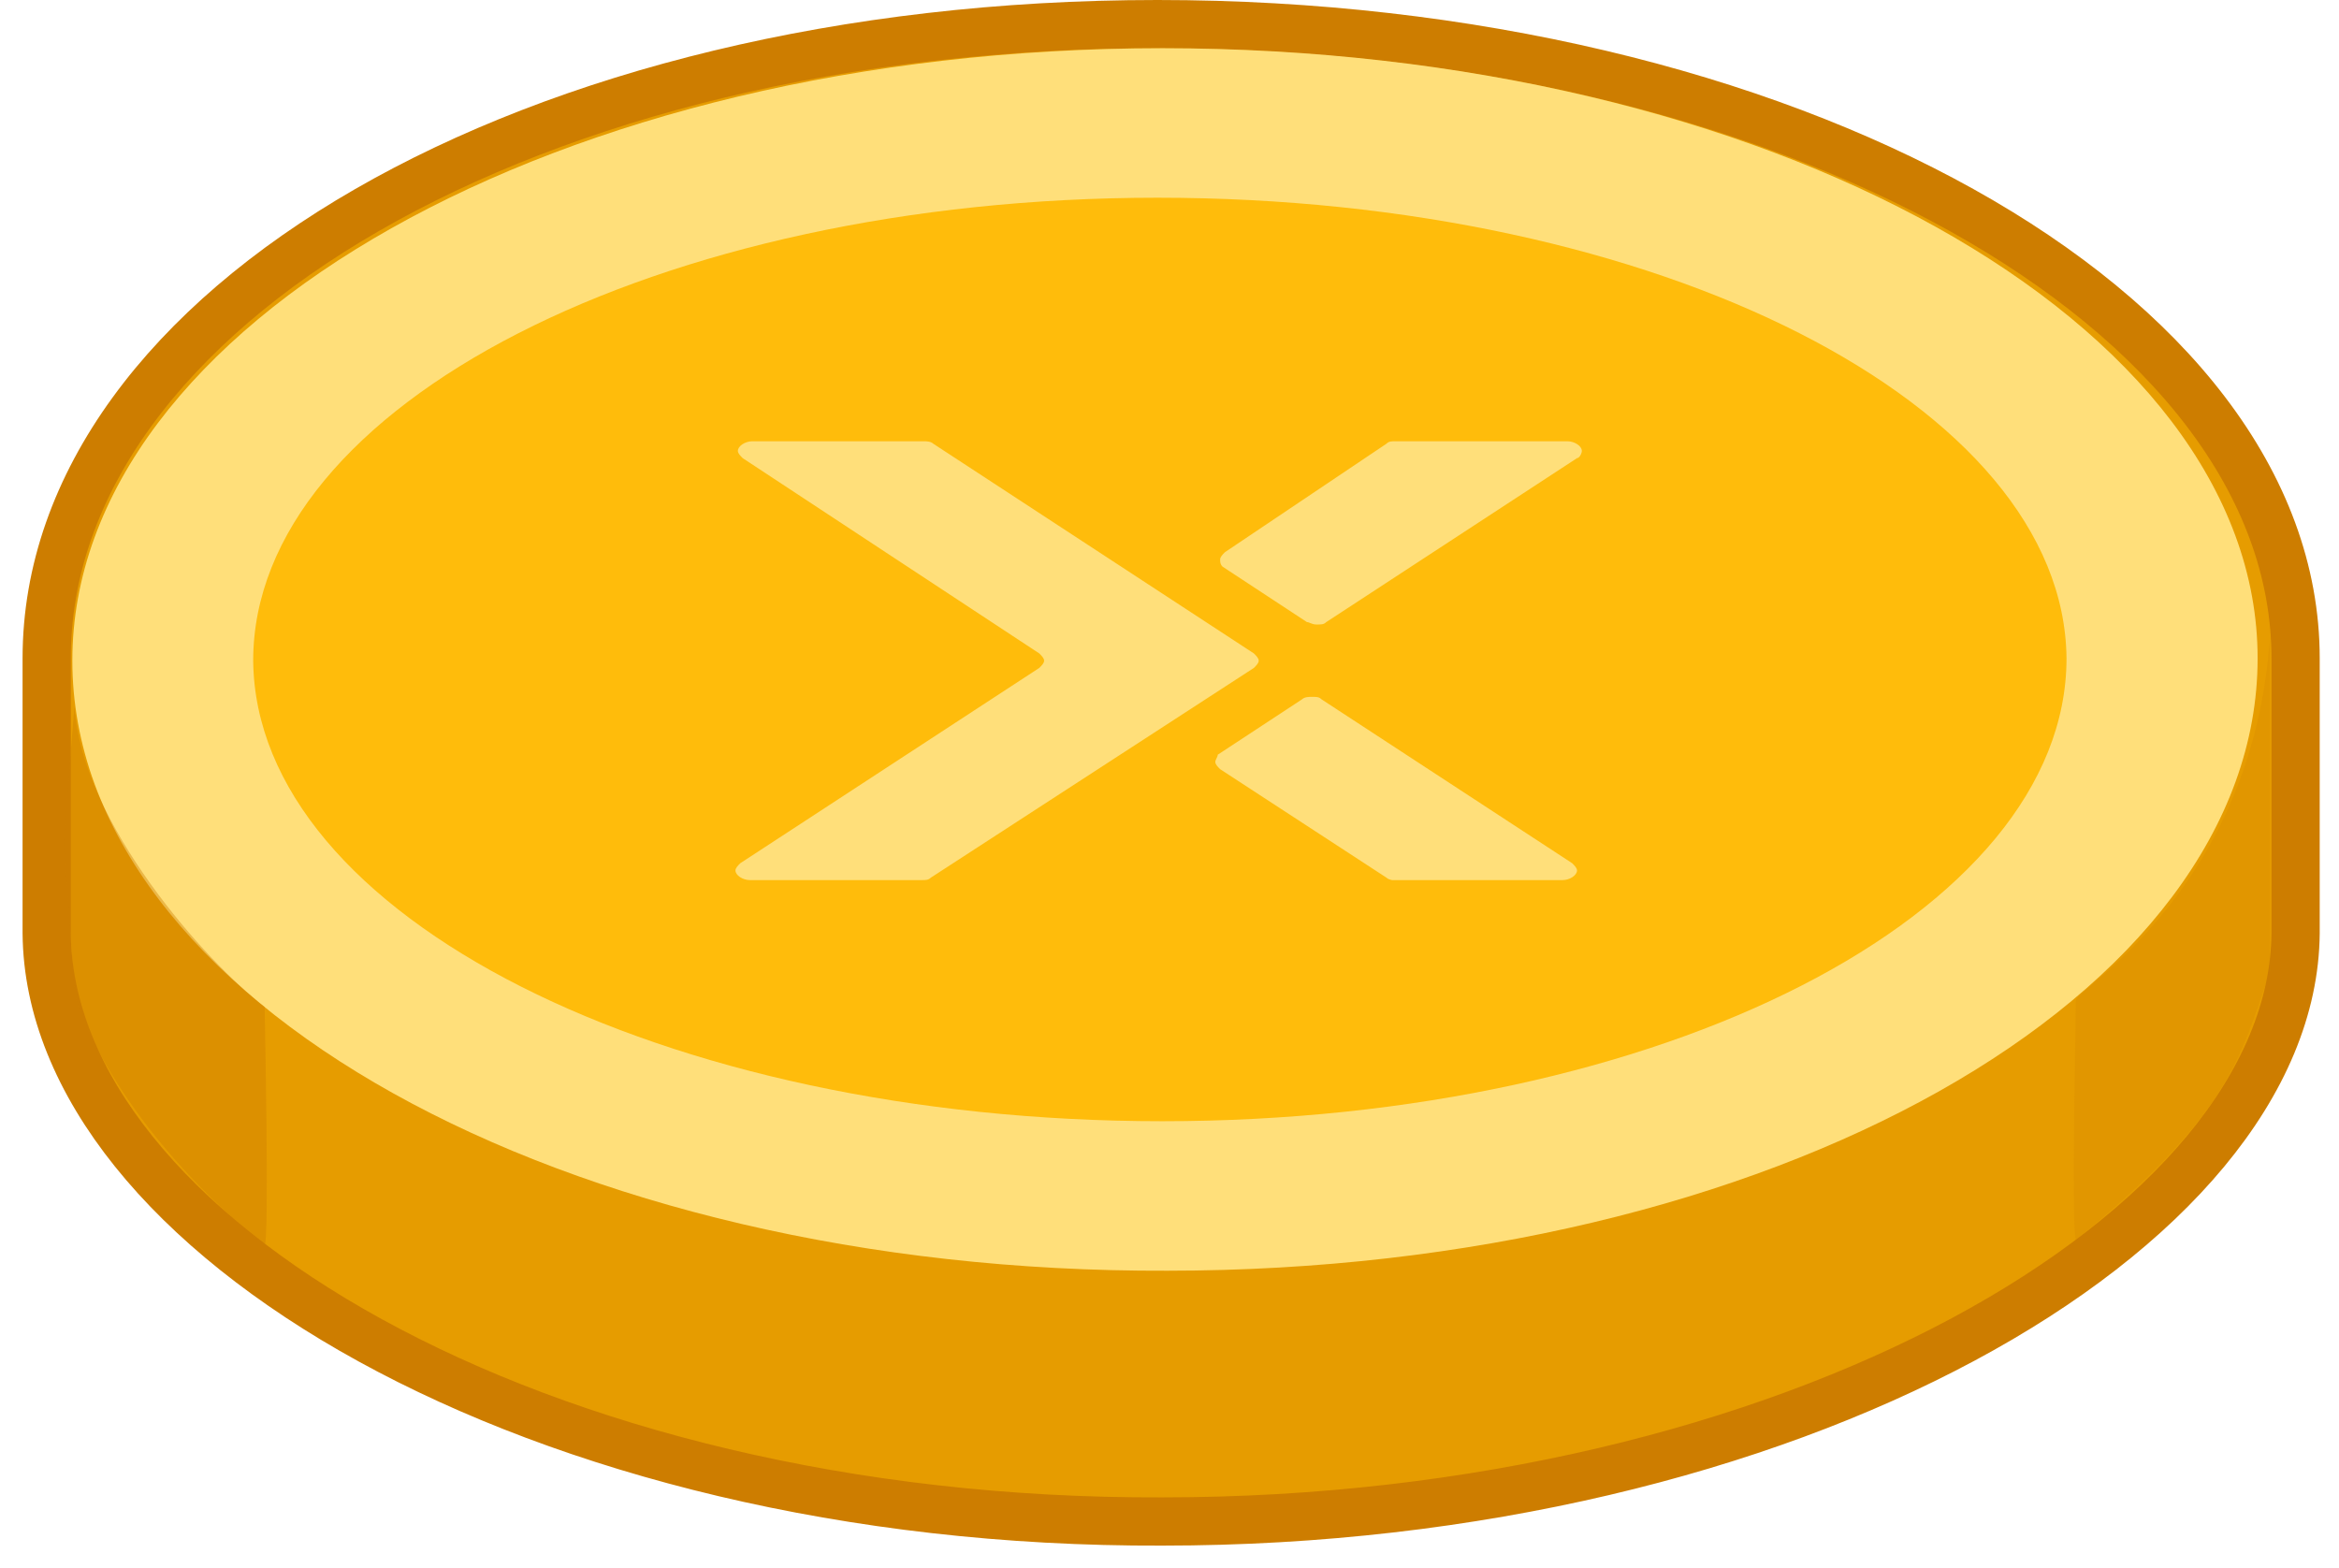
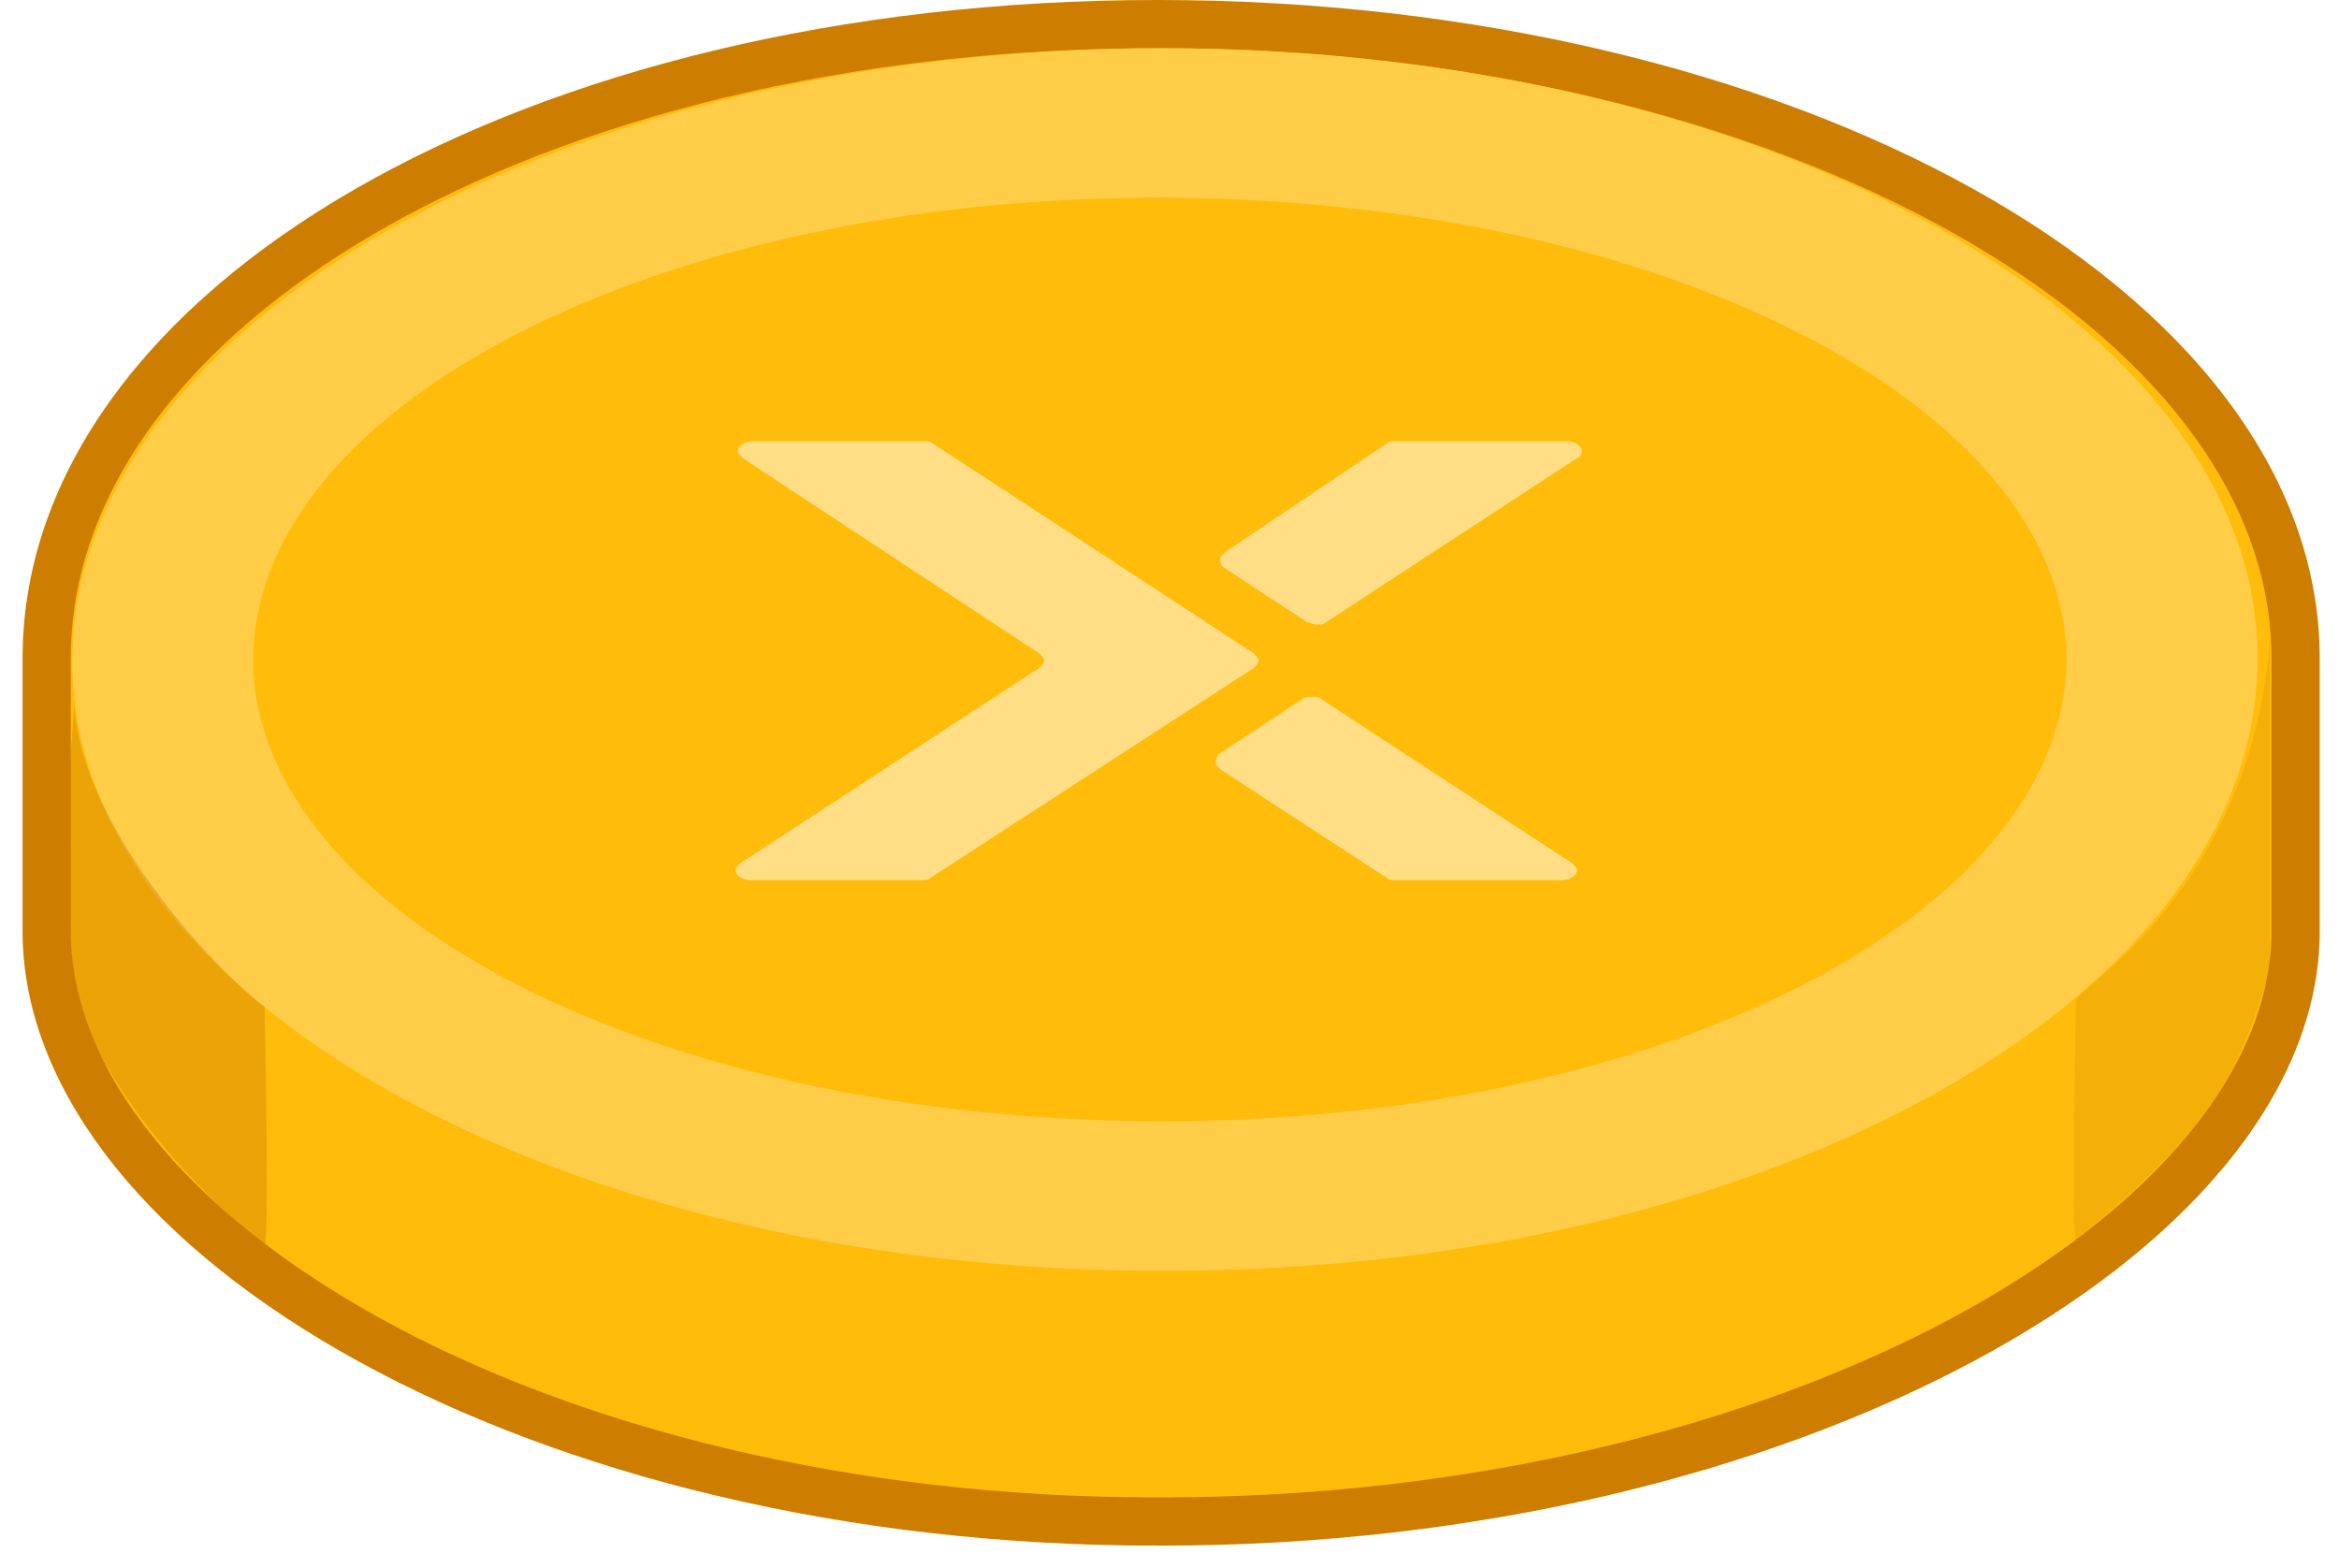
<svg xmlns="http://www.w3.org/2000/svg" width="97px" height="65px" viewBox="0 0 97 65" version="1.1">
  <defs />
  <g id="Page-1" stroke="none" stroke-width="1" fill="none" fill-rule="evenodd">
    <g id="coins" transform="translate(1, 1)" fill-rule="nonzero">
      <path d="M47,0 C21,0 0,11.9 0,26.4 L0,37.8 C0.1,50.2 21.2,62.2 47.2,62.1 C73.2,62.1 94.1,50.1 94.2,37.7 L94.2,26.3 C94.2,11.8 73,0 47,0" id="Fill-1" fill="#E69C00" />
-       <path d="M47,0 C21,0 0.936,11.8 0.936,26.3 L0.936,37.7 C1.036,50.1 21.2,62.2 47.2,62.1 C73.2,62.1 94.1,50.1 94.2,37.7 L94.2,26.3 C94.2,11.8 73,0 47,0 Z" id="Stroke-3" stroke="#CD7D00" stroke-width="2" />
-       <path d="M47.409,51.7 C22.395,51.796 2,40.444 2,26.398 C2,12.448 22.203,1 47.216,1 C72.23,1 92.625,12.352 92.625,26.302 C92.625,40.348 72.422,51.7 47.409,51.7 Z" id="Fill-5" fill="#FFDF7A" />
+       <path d="M47,0 C21,0 0.936,11.8 0.936,26.3 L0.936,37.7 C1.036,50.1 21.2,62.2 47.2,62.1 C73.2,62.1 94.1,50.1 94.2,37.7 L94.2,26.3 C94.2,11.8 73,0 47,0 Z" id="Stroke-3" stroke="#CD7D00" stroke-width="2" fill="#FFBC0B" />
+       <path d="M47.409,51.7 C22.395,51.796 2,40.444 2,26.398 C2,12.448 22.203,1 47.216,1 C72.23,1 92.625,12.352 92.625,26.302 C92.625,40.348 72.422,51.7 47.409,51.7 Z" id="Fill-5" fill="#FFCD48" />
      <path d="M84.7,26.3 C84.7,36.9 67.9,45.5 47.2,45.5 C26.5,45.5 9.6,37 9.5,26.4 C9.5,15.8 26.3,7.2 47,7.2 C67.8,7.2 84.6,15.8 84.7,26.3" id="Fill-9" fill="#FFBC0B" />
-       <path d="M37.6,35.4 C37.5,35.5 37.4,35.5 37.2,35.5 L30.1,35.5 C29.8,35.5 29.5,35.3 29.5,35.1 C29.5,35 29.6,34.9 29.7,34.8 L42.1,26.7 C42.2,26.6 42.3,26.5 42.3,26.4 C42.3,26.3 42.2,26.2 42.1,26.1 L29.8,18 C29.7,17.9 29.6,17.8 29.6,17.7 C29.6,17.5 29.9,17.3 30.2,17.3 L37.3,17.3 C37.4,17.3 37.6,17.3 37.7,17.4 L51,26.1 C51.1,26.2 51.2,26.3 51.2,26.4 C51.2,26.5 51.1,26.6 51,26.7 L37.6,35.4 Z M56.5,35.4 L49.6,30.9 C49.5,30.8 49.4,30.7 49.4,30.6 C49.4,30.5 49.5,30.4 49.5,30.3 L53,28 C53.1,27.9 53.3,27.9 53.4,27.9 C53.6,27.9 53.7,27.9 53.8,28 L64.2,34.8 C64.3,34.9 64.4,35 64.4,35.1 C64.4,35.3 64.1,35.5 63.8,35.5 L56.7,35.5 C56.8,35.5 56.6,35.5 56.5,35.4 Z M56.5,17.4 C56.6,17.3 56.7,17.3 56.9,17.3 L64,17.3 C64.3,17.3 64.6,17.5 64.6,17.7 C64.6,17.8 64.5,18 64.4,18 L54,24.8 C53.9,24.9 53.8,24.9 53.6,24.9 C53.4,24.9 53.3,24.8 53.2,24.8 L49.7,22.5 C49.6,22.4 49.6,22.3 49.6,22.2 C49.6,22.1 49.7,22 49.8,21.9 L56.5,17.4 Z" id="Fill-11" fill="#FFDF7A" />
+       <path d="M37.6,35.4 C37.5,35.5 37.4,35.5 37.2,35.5 L30.1,35.5 C29.8,35.5 29.5,35.3 29.5,35.1 C29.5,35 29.6,34.9 29.7,34.8 L42.1,26.7 C42.2,26.6 42.3,26.5 42.3,26.4 C42.3,26.3 42.2,26.2 42.1,26.1 L29.8,18 C29.7,17.9 29.6,17.8 29.6,17.7 C29.6,17.5 29.9,17.3 30.2,17.3 L37.3,17.3 C37.4,17.3 37.6,17.3 37.7,17.4 L51,26.1 C51.1,26.2 51.2,26.3 51.2,26.4 C51.2,26.5 51.1,26.6 51,26.7 L37.6,35.4 Z M56.5,35.4 L49.6,30.9 C49.5,30.8 49.4,30.7 49.4,30.6 C49.4,30.5 49.5,30.4 49.5,30.3 L53,28 C53.1,27.9 53.3,27.9 53.4,27.9 C53.6,27.9 53.7,27.9 53.8,28 L64.2,34.8 C64.3,34.9 64.4,35 64.4,35.1 C64.4,35.3 64.1,35.5 63.8,35.5 L56.7,35.5 C56.8,35.5 56.6,35.5 56.5,35.4 Z M56.5,17.4 C56.6,17.3 56.7,17.3 56.9,17.3 L64,17.3 C64.3,17.3 64.6,17.5 64.6,17.7 C64.6,17.8 64.5,18 64.4,18 L54,24.8 C53.9,24.9 53.8,24.9 53.6,24.9 C53.4,24.9 53.3,24.8 53.2,24.8 L49.7,22.5 C49.6,22.4 49.6,22.3 49.6,22.2 C49.6,22.1 49.7,22 49.8,21.9 L56.5,17.4 Z" id="Fill-11" fill="#FFDE85" />
      <path d="M1.641,33.884 L2.087,40.104 C1.987,40.104 3.354,45.233 9.975,50.663 C10.175,50.363 9.975,41.009 9.975,40.758 C7.567,38.925 2.37,33.109 2.087,28.292" id="Fill-13" fill="#CD7D00" opacity="0.4" />
      <path d="M93.142,31.749 L93.142,39.344 C91.92,42.581 91.775,44.979 85.089,50.426 C84.889,50.126 85.089,40.945 85.089,40.49 C85.089,40.035 92.472,35.847 93.142,25.326" id="Fill-15" fill="#CD7D00" opacity="0.2" />
    </g>
  </g>
</svg>
